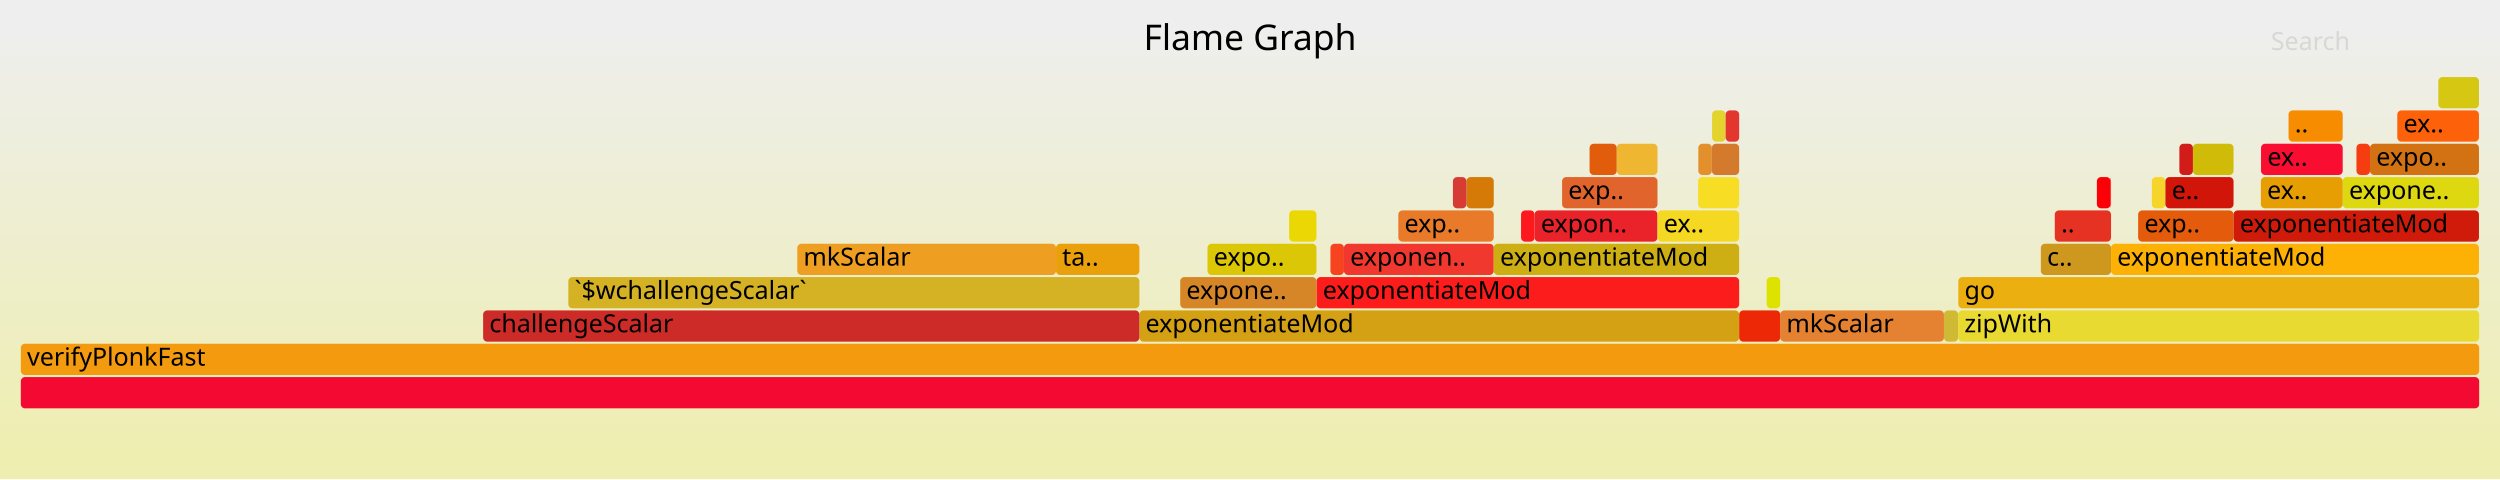
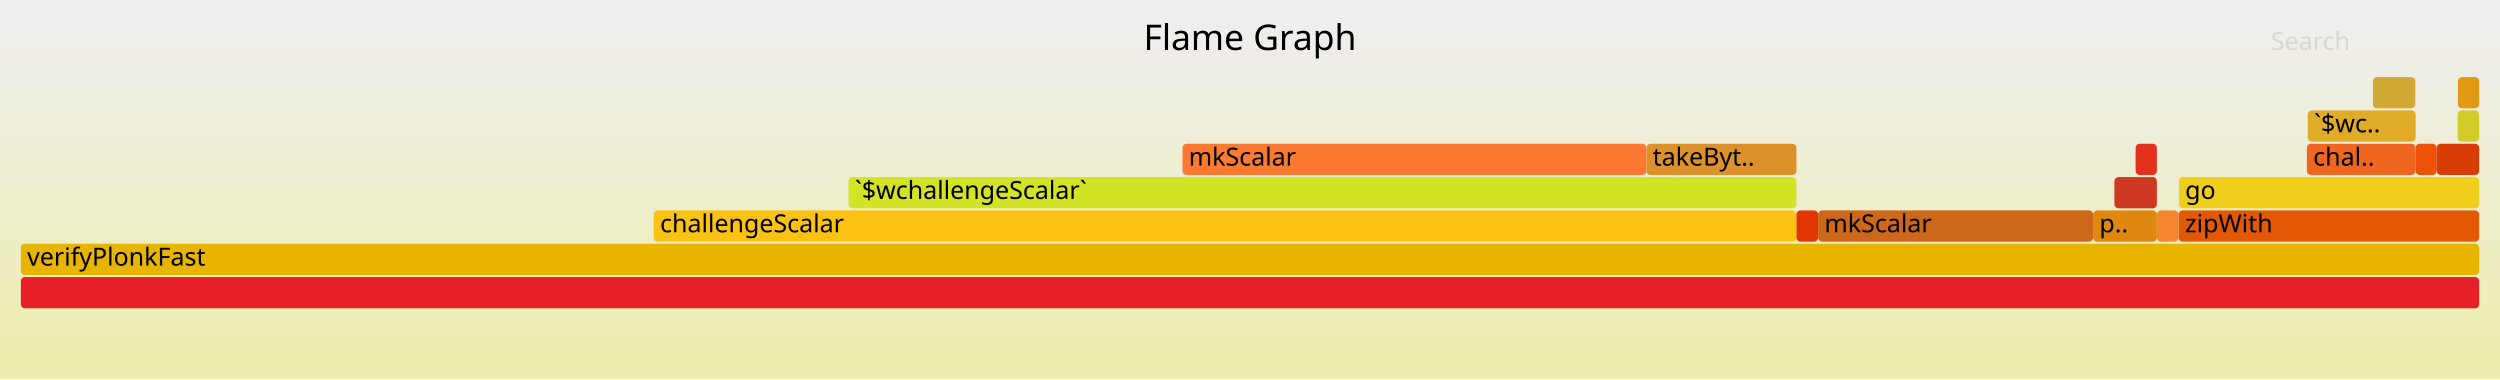
- <svg xmlns="http://www.w3.org/2000/svg" version="1.1" width="1200" height="230" viewBox="0 0 1200 230">
+ <svg xmlns="http://www.w3.org/2000/svg" version="1.1" width="1200" height="182" viewBox="0 0 1200 182">
  <defs>
    <linearGradient id="background" y1="0" y2="1" x1="0" x2="0">
      <stop stop-color="#eeeeee" offset="5%" />
      <stop stop-color="#eeeeb0" offset="95%" />
    </linearGradient>
  </defs>
  <style type="text/css">
	text { font-family:Verdana; font-size:12px; fill:rgb(0,0,0); }
	#search { opacity:0.1; cursor:pointer; }
	#search:hover, #search.show { opacity:1; }
	#subtitle { text-anchor:middle; font-color:rgb(160,160,160); }
	#title { text-anchor:middle; font-size:17px}
	#unzoom { cursor:pointer; }
	#frames &gt; *:hover { stroke:black; stroke-width:0.5; cursor:pointer; }
	.hide { display:none; }
	.parent { opacity:0.5; }
</style>
-   <rect x="0.0" y="0" width="1200.0" height="230.0" fill="url(#background)" />
+   <rect x="0.0" y="0" width="1200.0" height="182.0" fill="url(#background)" />
  <text id="title" x="600.00" y="24">Flame Graph</text>
-   <text id="details" x="10.00" y="213"> </text>
+   <text id="details" x="10.00" y="165"> </text>
  <text id="unzoom" x="10.00" y="24" class="hide">Reset Zoom</text>
  <text id="search" x="1090.00" y="24">Search</text>
-   <text id="matched" x="1090.00" y="213"> </text>
+   <text id="matched" x="1090.00" y="165"> </text>
  <g id="frames">
    <g>
-       <rect x="272.8" y="133" width="274.1" height="15.0" fill="rgb(213,178,35)" rx="2" ry="2" />
-       <text x="275.76" y="143.5"> `$wchallengeScalar`</text>
+       <rect x="313.8" y="101" width="548.5" height="15.0" fill="rgb(251,194,20)" rx="2" ry="2" />
+       <text x="316.82" y="111.5"> challengeScalar</text>
    </g>
    <g>
-       <rect x="1085.3" y="69" width="39.2" height="15.0" fill="rgb(249,13,48)" rx="2" ry="2" />
-       <text x="1088.33" y="79.5"> ex..</text>
+       <rect x="1045.9" y="85" width="144.1" height="15.0" fill="rgb(241,206,28)" rx="2" ry="2" />
+       <text x="1048.87" y="95.5"> go</text>
    </g>
    <g>
-       <rect x="1098.5" y="53" width="26.0" height="15.0" fill="rgb(248,140,1)" rx="2" ry="2" />
-       <text x="1101.52" y="63.5"> ..</text>
+       <rect x="10.0" y="133" width="1180.0" height="15.0" fill="rgb(229,32,38)" rx="2" ry="2" />
+       <text x="13.00" y="143.5" />
    </g>
    <g>
-       <rect x="815.1" y="85" width="19.7" height="15.0" fill="rgb(247,221,36)" rx="2" ry="2" />
-       <text x="818.15" y="95.5" />
+       <rect x="10.0" y="117" width="1180.0" height="15.0" fill="rgb(231,180,0)" rx="2" ry="2" />
+       <text x="13.00" y="127.5">verifyPlonkFast</text>
    </g>
    <g>
-       <rect x="815.2" y="69" width="6.5" height="15.0" fill="rgb(227,144,44)" rx="2" ry="2" />
-       <text x="818.20" y="79.5" />
+       <rect x="1025.1" y="69" width="10.2" height="15.0" fill="rgb(227,49,30)" rx="2" ry="2" />
+       <text x="1028.08" y="79.5" />
    </g>
    <g>
-       <rect x="546.9" y="149" width="287.9" height="15.0" fill="rgb(211,161,19)" rx="2" ry="2" />
-       <text x="549.85" y="159.5"> exponentiateMod</text>
+       <rect x="1159.5" y="69" width="10.1" height="15.0" fill="rgb(237,82,8)" rx="2" ry="2" />
+       <text x="1162.52" y="79.5" />
    </g>
    <g>
-       <rect x="231.9" y="149" width="315.0" height="15.0" fill="rgb(205,43,39)" rx="2" ry="2" />
-       <text x="234.90" y="159.5"> challengeScalar</text>
+       <rect x="790.3" y="69" width="72.0" height="15.0" fill="rgb(221,145,42)" rx="2" ry="2" />
+       <text x="793.28" y="79.5"> takeByt..</text>
    </g>
    <g>
-       <rect x="506.9" y="117" width="40.0" height="15.0" fill="rgb(234,160,10)" rx="2" ry="2" />
-       <text x="509.86" y="127.5"> ta..</text>
+       <rect x="407.3" y="85" width="455.0" height="15.0" fill="rgb(211,228,38)" rx="2" ry="2" />
+       <text x="410.29" y="95.5"> `$wchallengeScalar`</text>
    </g>
    <g>
-       <rect x="638.6" y="117" width="6.5" height="15.0" fill="rgb(247,67,31)" rx="2" ry="2" />
-       <text x="641.56" y="127.5" />
+       <rect x="1159.3" y="37" width="0.2" height="15.0" fill="rgb(250,224,39)" rx="2" ry="2" />
+       <text x="1162.26" y="47.5" />
    </g>
    <g>
-       <rect x="979.6" y="117" width="33.7" height="15.0" fill="rgb(205,152,29)" rx="2" ry="2" />
-       <text x="982.61" y="127.5"> c..</text>
+       <rect x="1107.7" y="53" width="51.8" height="15.0" fill="rgb(224,171,38)" rx="2" ry="2" />
+       <text x="1110.71" y="63.5"> `$wc..</text>
    </g>
    <g>
-       <rect x="1013.1" y="85" width="0.2" height="15.0" fill="rgb(222,52,31)" rx="2" ry="2" />
-       <text x="1016.11" y="95.5" />
+       <rect x="1107.3" y="69" width="52.2" height="15.0" fill="rgb(239,102,32)" rx="2" ry="2" />
+       <text x="1110.32" y="79.5"> chal..</text>
    </g>
    <g>
-       <rect x="703.9" y="85" width="13.1" height="15.0" fill="rgb(213,122,6)" rx="2" ry="2" />
-       <text x="706.92" y="95.5" />
+       <rect x="567.6" y="69" width="222.7" height="15.0" fill="rgb(251,121,48)" rx="2" ry="2" />
+       <text x="570.60" y="79.5"> mkScalar</text>
    </g>
    <g>
-       <rect x="933.1" y="149" width="6.8" height="15.0" fill="rgb(208,186,53)" rx="2" ry="2" />
-       <text x="936.15" y="159.5" />
+       <rect x="1004.7" y="101" width="30.6" height="15.0" fill="rgb(222,136,16)" rx="2" ry="2" />
+       <text x="1007.69" y="111.5"> p..</text>
    </g>
    <g>
-       <rect x="10.0" y="181" width="1180.0" height="15.0" fill="rgb(243,9,50)" rx="2" ry="2" />
-       <text x="13.00" y="191.5" />
+       <rect x="1045.7" y="101" width="144.3" height="15.0" fill="rgb(226,88,5)" rx="2" ry="2" />
+       <text x="1048.75" y="111.5"> zipWith</text>
    </g>
    <g>
-       <rect x="579.6" y="117" width="52.3" height="15.0" fill="rgb(220,199,6)" rx="2" ry="2" />
-       <text x="582.60" y="127.5"> expo..</text>
+       <rect x="862.3" y="101" width="10.4" height="15.0" fill="rgb(226,55,4)" rx="2" ry="2" />
+       <text x="865.32" y="111.5" />
    </g>
    <g>
-       <rect x="1052.6" y="69" width="19.5" height="15.0" fill="rgb(208,187,9)" rx="2" ry="2" />
-       <text x="1055.60" y="79.5" />
+       <rect x="1179.8" y="37" width="10.2" height="15.0" fill="rgb(225,153,22)" rx="2" ry="2" />
+       <text x="1182.79" y="47.5" />
    </g>
    <g>
-       <rect x="1006.5" y="85" width="6.6" height="15.0" fill="rgb(252,0,7)" rx="2" ry="2" />
-       <text x="1009.49" y="95.5" />
+       <rect x="1179.7" y="53" width="10.3" height="15.0" fill="rgb(211,203,39)" rx="2" ry="2" />
+       <text x="1182.71" y="63.5" />
    </g>
    <g>
-       <rect x="776.0" y="69" width="19.6" height="15.0" fill="rgb(239,182,49)" rx="2" ry="2" />
-       <text x="779.04" y="79.5" />
+       <rect x="1139.0" y="37" width="20.3" height="15.0" fill="rgb(211,169,54)" rx="2" ry="2" />
+       <text x="1141.95" y="47.5" />
    </g>
    <g>
-       <rect x="1137.6" y="69" width="52.3" height="15.0" fill="rgb(210,114,19)" rx="2" ry="2" />
-       <text x="1140.61" y="79.5"> expo..</text>
+       <rect x="1035.3" y="101" width="10.4" height="15.0" fill="rgb(244,133,49)" rx="2" ry="2" />
+       <text x="1038.30" y="111.5" />
    </g>
    <g>
-       <rect x="939.9" y="149" width="250.1" height="15.0" fill="rgb(233,218,49)" rx="2" ry="2" />
-       <text x="942.89" y="159.5"> zipWith</text>
+       <rect x="1014.9" y="85" width="20.4" height="15.0" fill="rgb(206,58,33)" rx="2" ry="2" />
+       <text x="1017.90" y="95.5" />
    </g>
    <g>
-       <rect x="671.2" y="101" width="45.8" height="15.0" fill="rgb(232,122,41)" rx="2" ry="2" />
-       <text x="674.16" y="111.5"> exp..</text>
+       <rect x="1169.6" y="69" width="20.4" height="15.0" fill="rgb(215,61,4)" rx="2" ry="2" />
+       <text x="1172.58" y="79.5" />
    </g>
    <g>
-       <rect x="1150.7" y="53" width="39.2" height="15.0" fill="rgb(253,98,10)" rx="2" ry="2" />
-       <text x="1153.69" y="63.5"> ex..</text>
-     </g>
-     <g>
-       <rect x="1026.3" y="101" width="45.8" height="15.0" fill="rgb(228,91,12)" rx="2" ry="2" />
-       <text x="1029.33" y="111.5"> exp..</text>
-     </g>
-     <g>
-       <rect x="854.5" y="149" width="78.6" height="15.0" fill="rgb(229,130,49)" rx="2" ry="2" />
-       <text x="857.49" y="159.5"> mkScalar</text>
-     </g>
-     <g>
-       <rect x="1046.1" y="69" width="6.5" height="15.0" fill="rgb(210,28,25)" rx="2" ry="2" />
-       <text x="1049.08" y="79.5" />
-     </g>
-     <g>
-       <rect x="10.0" y="165" width="1180.0" height="15.0" fill="rgb(243,154,15)" rx="2" ry="2" />
-       <text x="13.00" y="175.5">verifyPlonkFast</text>
-     </g>
-     <g>
-       <rect x="1170.4" y="37" width="19.5" height="15.0" fill="rgb(213,199,18)" rx="2" ry="2" />
-       <text x="1173.36" y="47.5" />
-     </g>
-     <g>
-       <rect x="382.7" y="117" width="124.2" height="15.0" fill="rgb(238,159,34)" rx="2" ry="2" />
-       <text x="385.65" y="127.5"> mkScalar</text>
-     </g>
-     <g>
-       <rect x="821.8" y="53" width="6.5" height="15.0" fill="rgb(228,210,45)" rx="2" ry="2" />
-       <text x="824.78" y="63.5" />
-     </g>
-     <g>
-       <rect x="697.4" y="85" width="6.5" height="15.0" fill="rgb(214,59,52)" rx="2" ry="2" />
-       <text x="700.37" y="95.5" />
-     </g>
-     <g>
-       <rect x="1032.9" y="85" width="6.5" height="15.0" fill="rgb(246,213,43)" rx="2" ry="2" />
-       <text x="1035.90" y="95.5" />
-     </g>
-     <g>
-       <rect x="749.8" y="85" width="45.8" height="15.0" fill="rgb(225,100,45)" rx="2" ry="2" />
-       <text x="752.76" y="95.5"> exp..</text>
-     </g>
-     <g>
-       <rect x="1131.1" y="69" width="6.5" height="15.0" fill="rgb(246,60,17)" rx="2" ry="2" />
-       <text x="1134.11" y="79.5" />
-     </g>
-     <g>
-       <rect x="1039.4" y="85" width="32.7" height="15.0" fill="rgb(209,21,9)" rx="2" ry="2" />
-       <text x="1042.40" y="95.5"> e..</text>
-     </g>
-     <g>
-       <rect x="631.9" y="133" width="202.9" height="15.0" fill="rgb(251,28,27)" rx="2" ry="2" />
-       <text x="634.94" y="143.5"> exponentiateMod</text>
-     </g>
-     <g>
-       <rect x="1013.3" y="117" width="176.6" height="15.0" fill="rgb(253,177,4)" rx="2" ry="2" />
-       <text x="1016.25" y="127.5"> exponentiateMod</text>
-     </g>
-     <g>
-       <rect x="1072.1" y="101" width="117.8" height="15.0" fill="rgb(209,27,10)" rx="2" ry="2" />
-       <text x="1075.13" y="111.5"> exponentiateMod</text>
-     </g>
-     <g>
-       <rect x="730.1" y="101" width="6.5" height="15.0" fill="rgb(254,25,31)" rx="2" ry="2" />
-       <text x="733.12" y="111.5" />
-     </g>
-     <g>
-       <rect x="834.8" y="149" width="19.7" height="15.0" fill="rgb(237,40,6)" rx="2" ry="2" />
-       <text x="837.83" y="159.5" />
-     </g>
-     <g>
-       <rect x="736.6" y="101" width="59.0" height="15.0" fill="rgb(234,35,42)" rx="2" ry="2" />
-       <text x="739.63" y="111.5"> expon..</text>
-     </g>
-     <g>
-       <rect x="1124.5" y="85" width="65.4" height="15.0" fill="rgb(222,216,16)" rx="2" ry="2" />
-       <text x="1127.54" y="95.5"> expone..</text>
-     </g>
-     <g>
-       <rect x="828.3" y="53" width="6.5" height="15.0" fill="rgb(227,54,47)" rx="2" ry="2" />
-       <text x="831.28" y="63.5" />
-     </g>
-     <g>
-       <rect x="763.0" y="69" width="13.0" height="15.0" fill="rgb(225,93,11)" rx="2" ry="2" />
-       <text x="766.02" y="79.5" />
-     </g>
-     <g>
-       <rect x="645.1" y="117" width="71.9" height="15.0" fill="rgb(241,56,46)" rx="2" ry="2" />
-       <text x="648.07" y="127.5"> exponen..</text>
-     </g>
-     <g>
-       <rect x="795.6" y="101" width="39.2" height="15.0" fill="rgb(245,216,33)" rx="2" ry="2" />
-       <text x="798.62" y="111.5"> ex..</text>
-     </g>
-     <g>
-       <rect x="986.3" y="101" width="27.0" height="15.0" fill="rgb(229,50,34)" rx="2" ry="2" />
-       <text x="989.34" y="111.5"> ..</text>
-     </g>
-     <g>
-       <rect x="566.5" y="133" width="65.4" height="15.0" fill="rgb(214,134,38)" rx="2" ry="2" />
-       <text x="569.46" y="143.5"> expone..</text>
-     </g>
-     <g>
-       <rect x="821.7" y="69" width="13.1" height="15.0" fill="rgb(211,122,44)" rx="2" ry="2" />
-       <text x="824.69" y="79.5" />
-     </g>
-     <g>
-       <rect x="717.0" y="117" width="117.8" height="15.0" fill="rgb(206,175,19)" rx="2" ry="2" />
-       <text x="720.02" y="127.5"> exponentiateMod</text>
-     </g>
-     <g>
-       <rect x="618.8" y="101" width="13.1" height="15.0" fill="rgb(235,215,3)" rx="2" ry="2" />
-       <text x="621.83" y="111.5" />
-     </g>
-     <g>
-       <rect x="848.0" y="133" width="6.5" height="15.0" fill="rgb(222,226,0)" rx="2" ry="2" />
-       <text x="850.96" y="143.5" />
-     </g>
-     <g>
-       <rect x="940.0" y="133" width="250.0" height="15.0" fill="rgb(235,176,16)" rx="2" ry="2" />
-       <text x="942.97" y="143.5"> go</text>
-     </g>
-     <g>
-       <rect x="1085.2" y="85" width="39.3" height="15.0" fill="rgb(231,158,2)" rx="2" ry="2" />
-       <text x="1088.21" y="95.5"> ex..</text>
+       <rect x="872.7" y="101" width="132.0" height="15.0" fill="rgb(205,103,26)" rx="2" ry="2" />
+       <text x="875.71" y="111.5"> mkScalar</text>
    </g>
  </g>
</svg>
